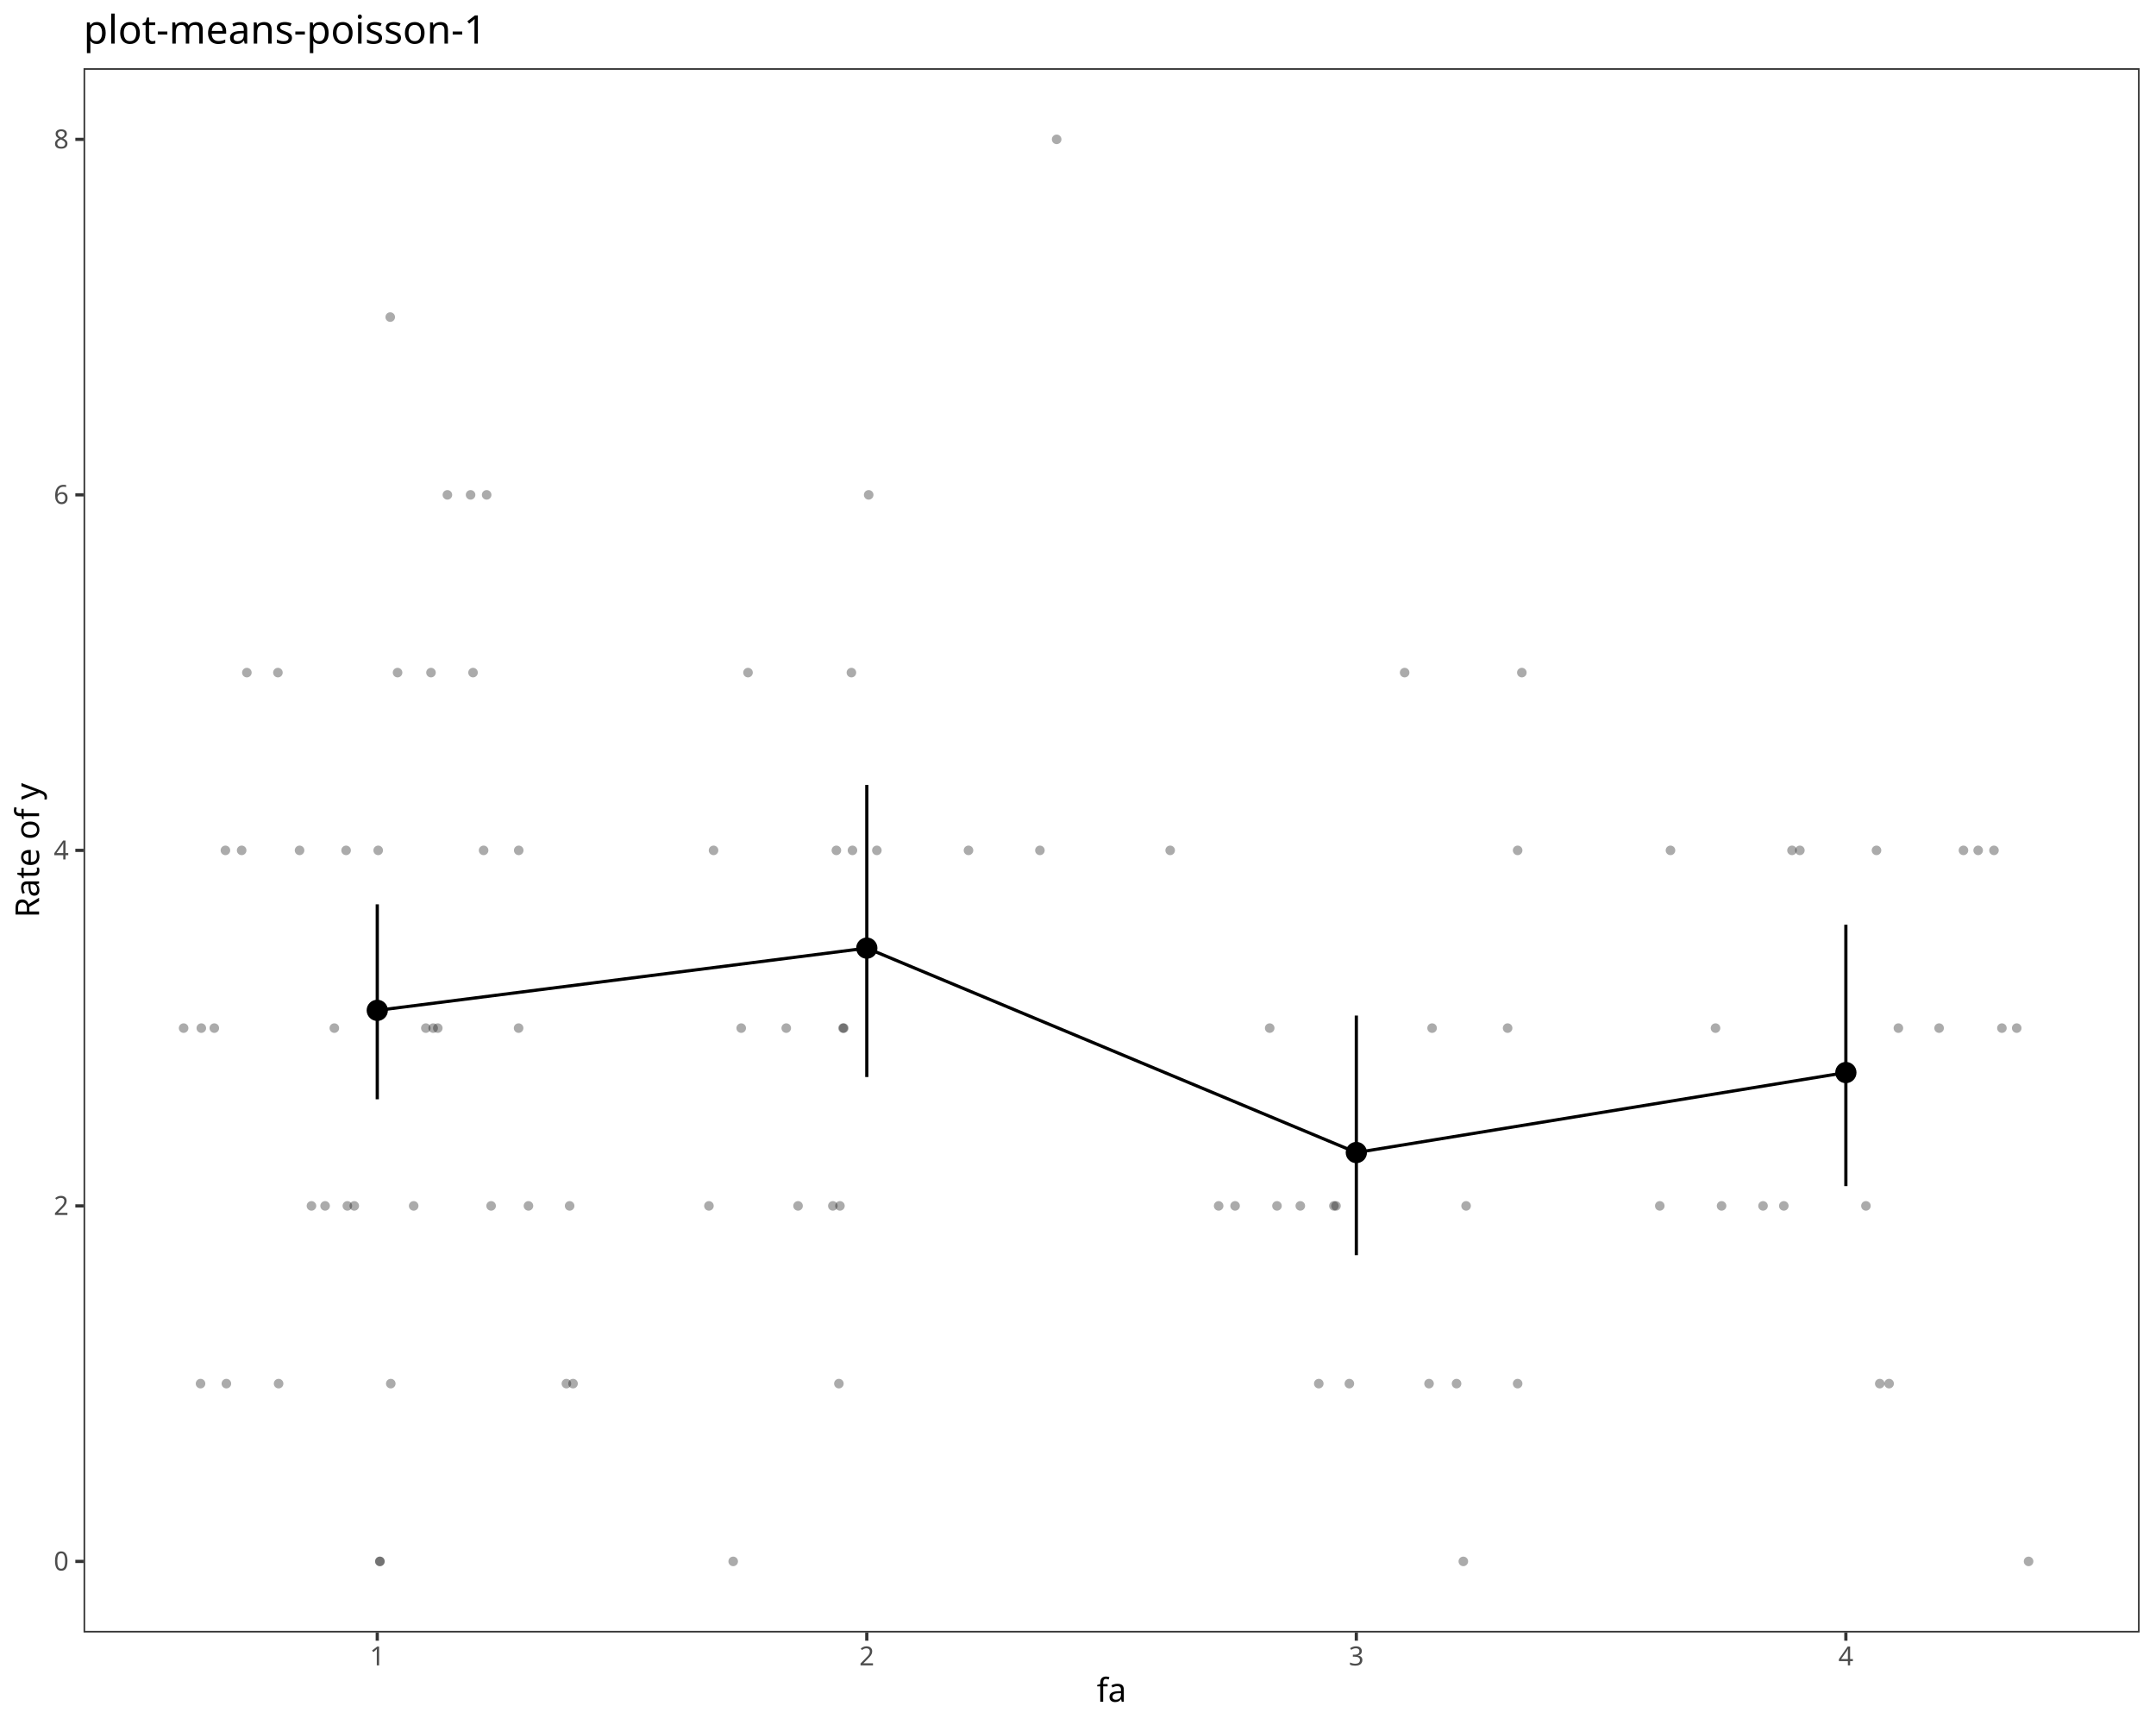
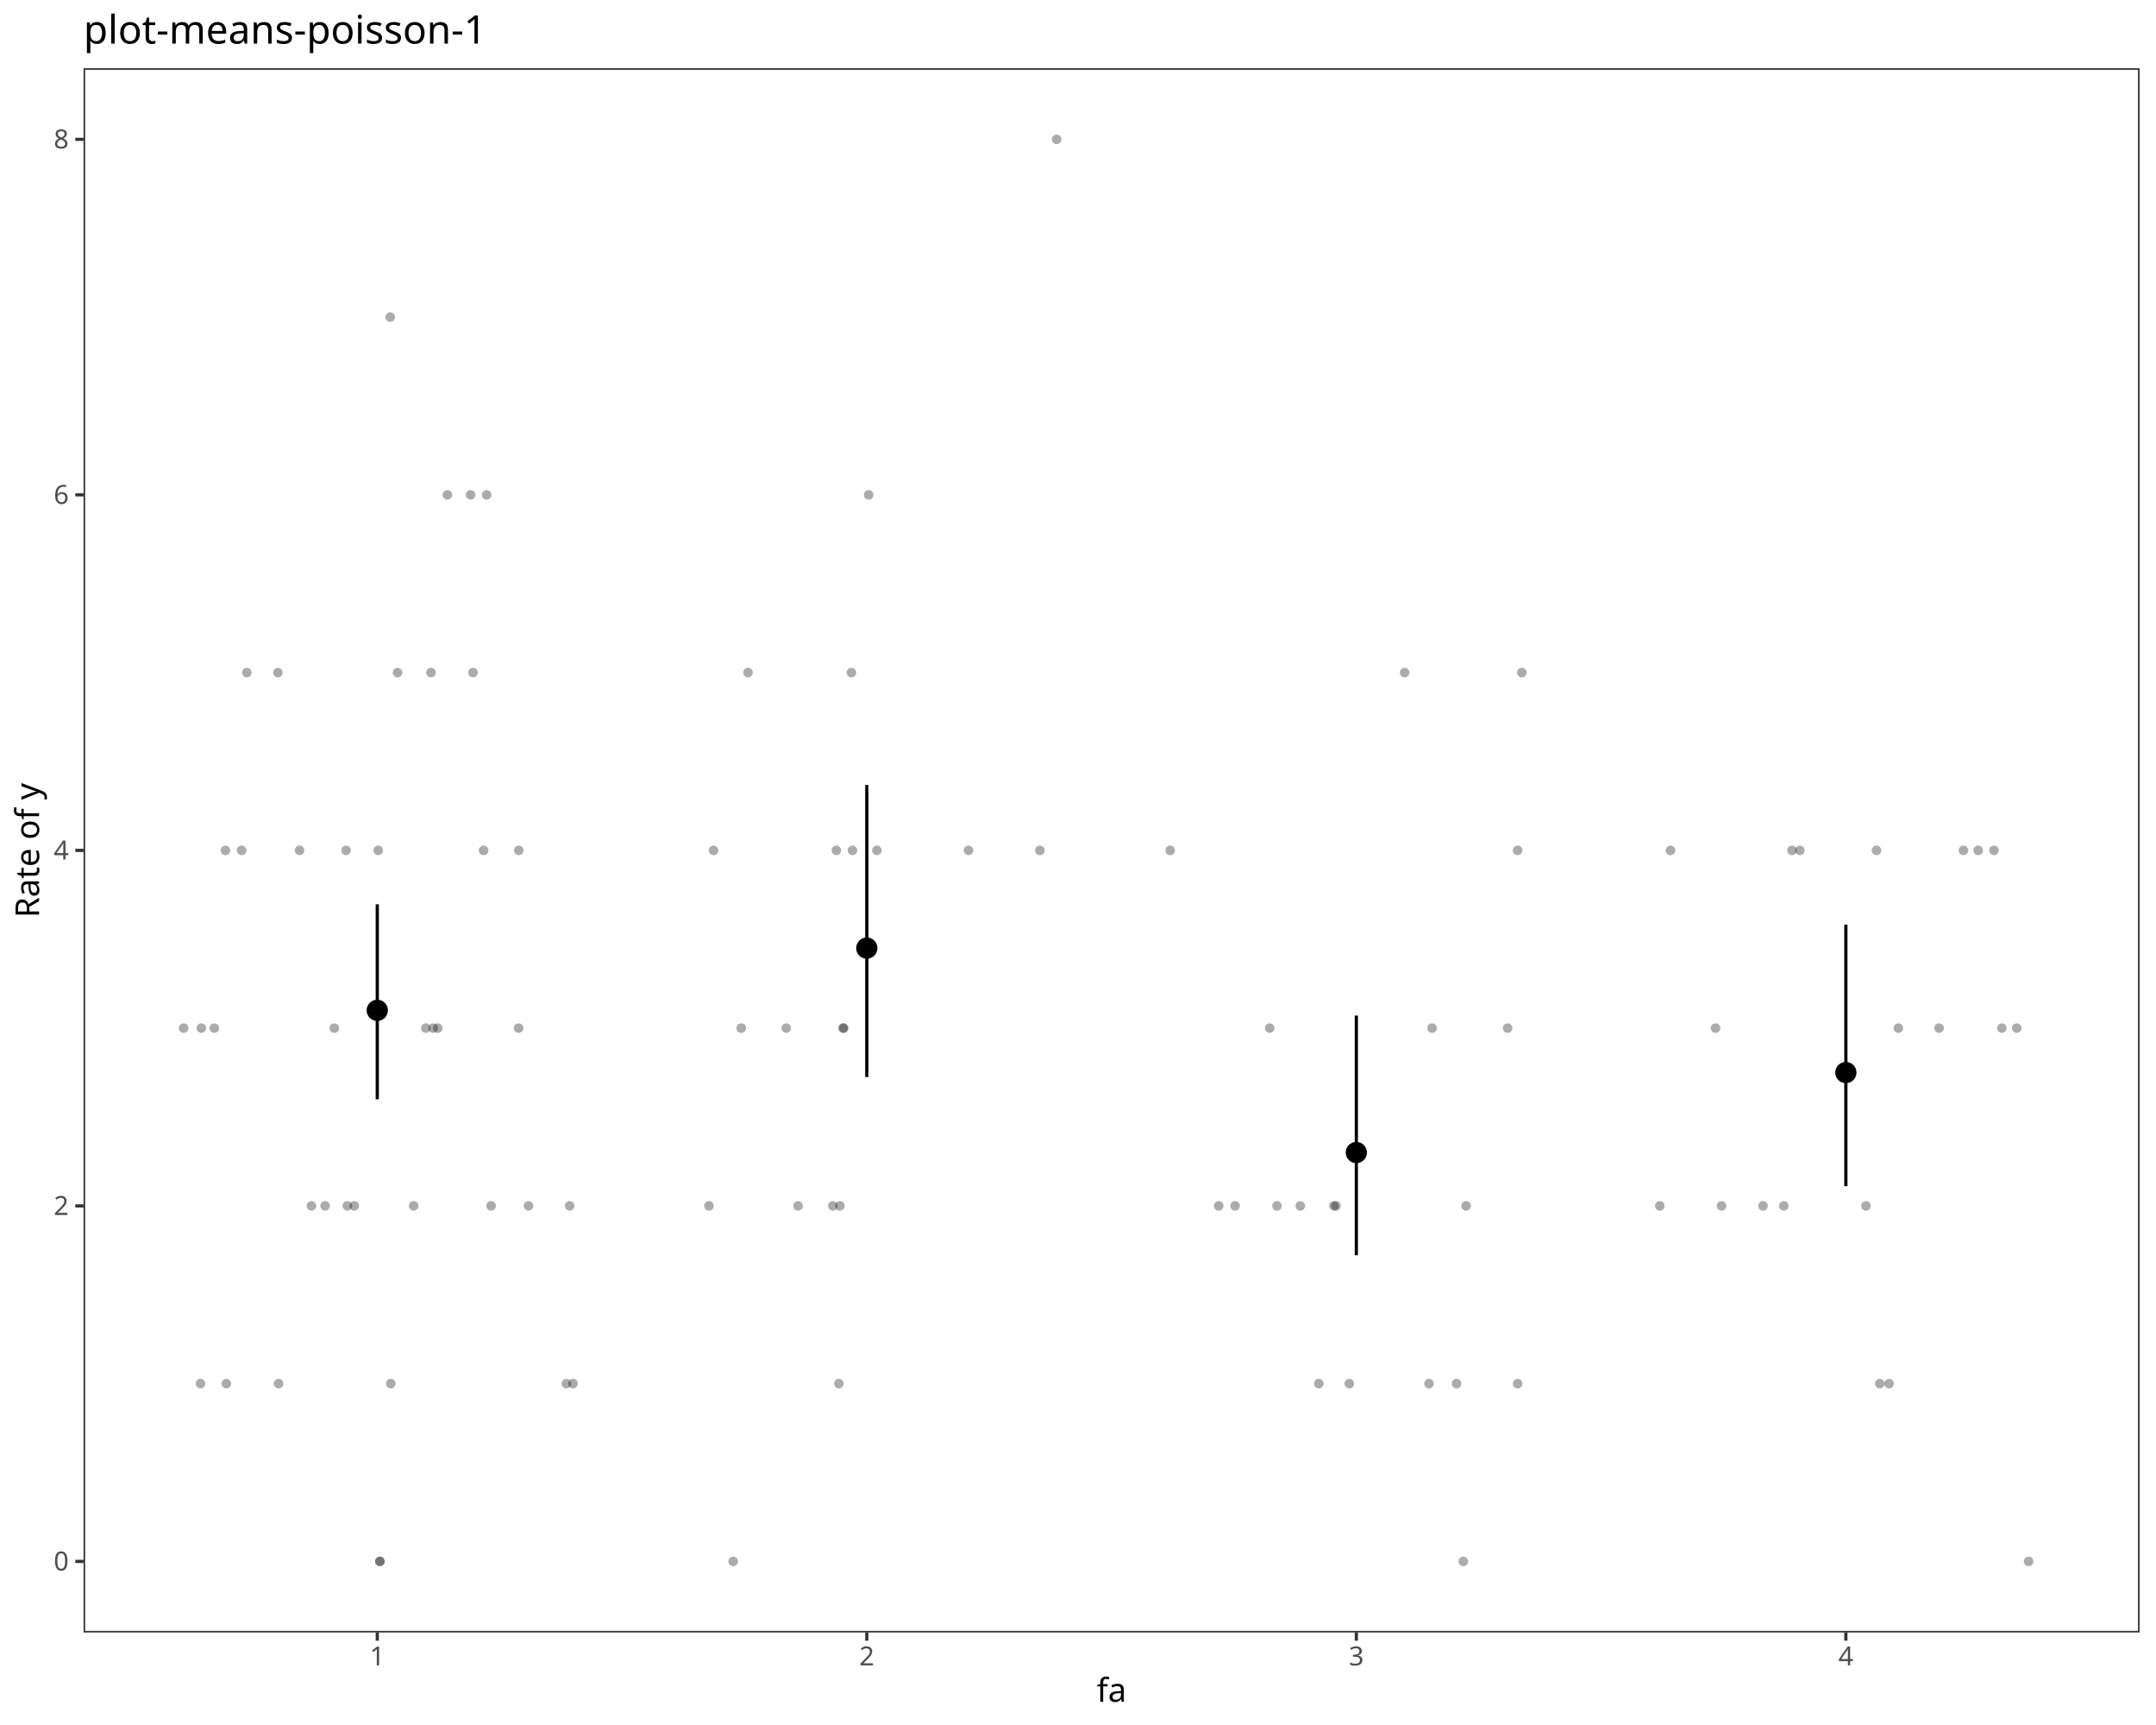
<svg xmlns="http://www.w3.org/2000/svg" class="svglite" data-engine-version="2.0" width="720.00pt" height="576.00pt" viewBox="0 0 720.00 576.00">
  <defs>
    <style type="text/css">
    .svglite line, .svglite polyline, .svglite polygon, .svglite path, .svglite rect, .svglite circle {
      fill: none;
      stroke: #000000;
      stroke-linecap: round;
      stroke-linejoin: round;
      stroke-miterlimit: 10.00;
    }
  </style>
  </defs>
  <rect width="100%" height="100%" style="stroke: none; fill: #FFFFFF;" />
  <defs>
    <clipPath id="cpMC4wMHw3MjAuMDB8MC4wMHw1NzYuMDA=">
      <rect x="0.00" y="0.00" width="720.00" height="576.00" />
    </clipPath>
  </defs>
  <g clip-path="url(#cpMC4wMHw3MjAuMDB8MC4wMHw1NzYuMDA=)">
    <rect x="0.00" y="0.00" width="720.00" height="576.00" style="stroke-width: 1.07; stroke: #FFFFFF; fill: #FFFFFF;" />
  </g>
  <defs>
    <clipPath id="cpMjcuOTB8NzE0LjUyfDIyLjc4fDU0NS4xMQ==">
      <rect x="27.90" y="22.78" width="686.62" height="522.33" />
    </clipPath>
  </defs>
  <g clip-path="url(#cpMjcuOTB8NzE0LjUyfDIyLjc4fDU0NS4xMQ==)">
    <rect x="27.90" y="22.78" width="686.62" height="522.33" style="stroke-width: 1.07; stroke: none; fill: #FFFFFF;" />
    <circle cx="118.31" cy="402.66" r="1.60" style="stroke-width: 0.00; stroke: none; fill: #000000; fill-opacity: 0.33;" />
    <circle cx="126.30" cy="283.95" r="1.60" style="stroke-width: 0.00; stroke: none; fill: #000000; fill-opacity: 0.33;" />
    <circle cx="164.01" cy="402.66" r="1.60" style="stroke-width: 0.00; stroke: none; fill: #000000; fill-opacity: 0.33;" />
    <circle cx="82.44" cy="224.59" r="1.60" style="stroke-width: 0.00; stroke: none; fill: #000000; fill-opacity: 0.33;" />
    <circle cx="149.41" cy="165.24" r="1.60" style="stroke-width: 0.00; stroke: none; fill: #000000; fill-opacity: 0.33;" />
    <circle cx="126.88" cy="521.37" r="1.60" style="stroke-width: 0.00; stroke: none; fill: #000000; fill-opacity: 0.33;" />
    <circle cx="111.65" cy="343.30" r="1.60" style="stroke-width: 0.00; stroke: none; fill: #000000; fill-opacity: 0.33;" />
    <circle cx="143.93" cy="224.59" r="1.60" style="stroke-width: 0.00; stroke: none; fill: #000000; fill-opacity: 0.33;" />
    <circle cx="144.66" cy="343.30" r="1.60" style="stroke-width: 0.00; stroke: none; fill: #000000; fill-opacity: 0.33;" />
    <circle cx="71.57" cy="343.30" r="1.60" style="stroke-width: 0.00; stroke: none; fill: #000000; fill-opacity: 0.33;" />
    <circle cx="162.52" cy="165.24" r="1.60" style="stroke-width: 0.00; stroke: none; fill: #000000; fill-opacity: 0.33;" />
    <circle cx="67.23" cy="343.30" r="1.60" style="stroke-width: 0.00; stroke: none; fill: #000000; fill-opacity: 0.33;" />
    <circle cx="173.23" cy="283.95" r="1.60" style="stroke-width: 0.00; stroke: none; fill: #000000; fill-opacity: 0.33;" />
    <circle cx="142.21" cy="343.30" r="1.60" style="stroke-width: 0.00; stroke: none; fill: #000000; fill-opacity: 0.33;" />
    <circle cx="189.15" cy="462.01" r="1.60" style="stroke-width: 0.00; stroke: none; fill: #000000; fill-opacity: 0.33;" />
    <circle cx="92.81" cy="224.59" r="1.60" style="stroke-width: 0.00; stroke: none; fill: #000000; fill-opacity: 0.33;" />
    <circle cx="176.48" cy="402.66" r="1.60" style="stroke-width: 0.00; stroke: none; fill: #000000; fill-opacity: 0.33;" />
    <circle cx="126.85" cy="521.37" r="1.60" style="stroke-width: 0.00; stroke: none; fill: #000000; fill-opacity: 0.33;" />
    <circle cx="116.00" cy="402.66" r="1.60" style="stroke-width: 0.00; stroke: none; fill: #000000; fill-opacity: 0.33;" />
    <circle cx="157.15" cy="165.24" r="1.60" style="stroke-width: 0.00; stroke: none; fill: #000000; fill-opacity: 0.33;" />
    <circle cx="284.33" cy="224.59" r="1.60" style="stroke-width: 0.00; stroke: none; fill: #000000; fill-opacity: 0.33;" />
    <circle cx="323.43" cy="283.95" r="1.60" style="stroke-width: 0.00; stroke: none; fill: #000000; fill-opacity: 0.33;" />
    <circle cx="247.53" cy="343.30" r="1.60" style="stroke-width: 0.00; stroke: none; fill: #000000; fill-opacity: 0.33;" />
    <circle cx="352.87" cy="46.53" r="1.60" style="stroke-width: 0.00; stroke: none; fill: #000000; fill-opacity: 0.33;" />
    <circle cx="279.31" cy="283.95" r="1.60" style="stroke-width: 0.00; stroke: none; fill: #000000; fill-opacity: 0.33;" />
    <circle cx="347.28" cy="283.95" r="1.60" style="stroke-width: 0.00; stroke: none; fill: #000000; fill-opacity: 0.33;" />
    <circle cx="281.78" cy="343.30" r="1.60" style="stroke-width: 0.00; stroke: none; fill: #000000; fill-opacity: 0.33;" />
    <circle cx="281.53" cy="343.30" r="1.60" style="stroke-width: 0.00; stroke: none; fill: #000000; fill-opacity: 0.33;" />
    <circle cx="266.51" cy="402.66" r="1.60" style="stroke-width: 0.00; stroke: none; fill: #000000; fill-opacity: 0.33;" />
    <circle cx="280.15" cy="462.01" r="1.60" style="stroke-width: 0.00; stroke: none; fill: #000000; fill-opacity: 0.33;" />
    <circle cx="290.10" cy="165.24" r="1.60" style="stroke-width: 0.00; stroke: none; fill: #000000; fill-opacity: 0.33;" />
    <circle cx="249.80" cy="224.59" r="1.60" style="stroke-width: 0.00; stroke: none; fill: #000000; fill-opacity: 0.33;" />
    <circle cx="292.83" cy="283.95" r="1.60" style="stroke-width: 0.00; stroke: none; fill: #000000; fill-opacity: 0.33;" />
    <circle cx="238.29" cy="283.95" r="1.60" style="stroke-width: 0.00; stroke: none; fill: #000000; fill-opacity: 0.33;" />
    <circle cx="244.85" cy="521.37" r="1.60" style="stroke-width: 0.00; stroke: none; fill: #000000; fill-opacity: 0.33;" />
    <circle cx="262.57" cy="343.30" r="1.60" style="stroke-width: 0.00; stroke: none; fill: #000000; fill-opacity: 0.33;" />
    <circle cx="284.68" cy="283.95" r="1.60" style="stroke-width: 0.00; stroke: none; fill: #000000; fill-opacity: 0.33;" />
    <circle cx="236.75" cy="402.66" r="1.60" style="stroke-width: 0.00; stroke: none; fill: #000000; fill-opacity: 0.33;" />
    <circle cx="280.50" cy="402.66" r="1.60" style="stroke-width: 0.00; stroke: none; fill: #000000; fill-opacity: 0.33;" />
    <circle cx="278.13" cy="402.66" r="1.60" style="stroke-width: 0.00; stroke: none; fill: #000000; fill-opacity: 0.33;" />
    <circle cx="440.41" cy="462.01" r="1.60" style="stroke-width: 0.00; stroke: none; fill: #000000; fill-opacity: 0.33;" />
    <circle cx="426.45" cy="402.66" r="1.60" style="stroke-width: 0.00; stroke: none; fill: #000000; fill-opacity: 0.33;" />
    <circle cx="489.61" cy="402.66" r="1.60" style="stroke-width: 0.00; stroke: none; fill: #000000; fill-opacity: 0.33;" />
    <circle cx="434.24" cy="402.66" r="1.60" style="stroke-width: 0.00; stroke: none; fill: #000000; fill-opacity: 0.33;" />
    <circle cx="486.42" cy="462.01" r="1.60" style="stroke-width: 0.00; stroke: none; fill: #000000; fill-opacity: 0.33;" />
    <circle cx="477.23" cy="462.01" r="1.60" style="stroke-width: 0.00; stroke: none; fill: #000000; fill-opacity: 0.33;" />
    <circle cx="406.97" cy="402.66" r="1.60" style="stroke-width: 0.00; stroke: none; fill: #000000; fill-opacity: 0.33;" />
    <circle cx="424.02" cy="343.30" r="1.60" style="stroke-width: 0.00; stroke: none; fill: #000000; fill-opacity: 0.33;" />
    <circle cx="445.46" cy="402.66" r="1.60" style="stroke-width: 0.00; stroke: none; fill: #000000; fill-opacity: 0.33;" />
    <circle cx="469.08" cy="224.59" r="1.60" style="stroke-width: 0.00; stroke: none; fill: #000000; fill-opacity: 0.33;" />
    <circle cx="488.68" cy="521.37" r="1.60" style="stroke-width: 0.00; stroke: none; fill: #000000; fill-opacity: 0.33;" />
    <circle cx="503.47" cy="343.30" r="1.60" style="stroke-width: 0.00; stroke: none; fill: #000000; fill-opacity: 0.33;" />
    <circle cx="390.78" cy="283.95" r="1.60" style="stroke-width: 0.00; stroke: none; fill: #000000; fill-opacity: 0.33;" />
    <circle cx="506.82" cy="462.01" r="1.60" style="stroke-width: 0.00; stroke: none; fill: #000000; fill-opacity: 0.33;" />
    <circle cx="478.25" cy="343.30" r="1.60" style="stroke-width: 0.00; stroke: none; fill: #000000; fill-opacity: 0.33;" />
    <circle cx="446.16" cy="402.66" r="1.60" style="stroke-width: 0.00; stroke: none; fill: #000000; fill-opacity: 0.33;" />
    <circle cx="450.62" cy="462.01" r="1.60" style="stroke-width: 0.00; stroke: none; fill: #000000; fill-opacity: 0.33;" />
    <circle cx="506.82" cy="283.95" r="1.60" style="stroke-width: 0.00; stroke: none; fill: #000000; fill-opacity: 0.33;" />
    <circle cx="508.22" cy="224.59" r="1.60" style="stroke-width: 0.00; stroke: none; fill: #000000; fill-opacity: 0.33;" />
    <circle cx="412.46" cy="402.66" r="1.60" style="stroke-width: 0.00; stroke: none; fill: #000000; fill-opacity: 0.33;" />
    <circle cx="601.07" cy="283.95" r="1.60" style="stroke-width: 0.00; stroke: none; fill: #000000; fill-opacity: 0.33;" />
    <circle cx="630.87" cy="462.01" r="1.60" style="stroke-width: 0.00; stroke: none; fill: #000000; fill-opacity: 0.33;" />
    <circle cx="554.29" cy="402.66" r="1.60" style="stroke-width: 0.00; stroke: none; fill: #000000; fill-opacity: 0.33;" />
    <circle cx="623.13" cy="402.66" r="1.60" style="stroke-width: 0.00; stroke: none; fill: #000000; fill-opacity: 0.33;" />
    <circle cx="598.44" cy="283.95" r="1.60" style="stroke-width: 0.00; stroke: none; fill: #000000; fill-opacity: 0.33;" />
    <circle cx="647.57" cy="343.30" r="1.60" style="stroke-width: 0.00; stroke: none; fill: #000000; fill-opacity: 0.33;" />
    <circle cx="660.61" cy="283.95" r="1.60" style="stroke-width: 0.00; stroke: none; fill: #000000; fill-opacity: 0.33;" />
    <circle cx="557.86" cy="283.95" r="1.60" style="stroke-width: 0.00; stroke: none; fill: #000000; fill-opacity: 0.33;" />
    <circle cx="655.70" cy="283.95" r="1.60" style="stroke-width: 0.00; stroke: none; fill: #000000; fill-opacity: 0.33;" />
    <circle cx="668.54" cy="343.30" r="1.60" style="stroke-width: 0.00; stroke: none; fill: #000000; fill-opacity: 0.33;" />
    <circle cx="665.89" cy="283.95" r="1.60" style="stroke-width: 0.00; stroke: none; fill: #000000; fill-opacity: 0.33;" />
    <circle cx="572.90" cy="343.30" r="1.60" style="stroke-width: 0.00; stroke: none; fill: #000000; fill-opacity: 0.33;" />
    <circle cx="626.66" cy="283.95" r="1.60" style="stroke-width: 0.00; stroke: none; fill: #000000; fill-opacity: 0.33;" />
    <circle cx="677.45" cy="521.37" r="1.60" style="stroke-width: 0.00; stroke: none; fill: #000000; fill-opacity: 0.33;" />
    <circle cx="633.97" cy="343.30" r="1.60" style="stroke-width: 0.00; stroke: none; fill: #000000; fill-opacity: 0.33;" />
    <circle cx="588.77" cy="402.66" r="1.60" style="stroke-width: 0.00; stroke: none; fill: #000000; fill-opacity: 0.33;" />
    <circle cx="574.92" cy="402.66" r="1.60" style="stroke-width: 0.00; stroke: none; fill: #000000; fill-opacity: 0.33;" />
    <circle cx="673.49" cy="343.30" r="1.60" style="stroke-width: 0.00; stroke: none; fill: #000000; fill-opacity: 0.33;" />
    <circle cx="595.71" cy="402.66" r="1.60" style="stroke-width: 0.00; stroke: none; fill: #000000; fill-opacity: 0.33;" />
    <circle cx="627.75" cy="462.01" r="1.60" style="stroke-width: 0.00; stroke: none; fill: #000000; fill-opacity: 0.33;" />
    <circle cx="104.01" cy="402.66" r="1.60" style="stroke-width: 0.00; stroke: none; fill: #000000; fill-opacity: 0.33;" />
    <circle cx="115.58" cy="283.95" r="1.60" style="stroke-width: 0.00; stroke: none; fill: #000000; fill-opacity: 0.33;" />
    <circle cx="108.57" cy="402.66" r="1.60" style="stroke-width: 0.00; stroke: none; fill: #000000; fill-opacity: 0.33;" />
    <circle cx="100.04" cy="283.95" r="1.60" style="stroke-width: 0.00; stroke: none; fill: #000000; fill-opacity: 0.33;" />
    <circle cx="93.04" cy="462.01" r="1.60" style="stroke-width: 0.00; stroke: none; fill: #000000; fill-opacity: 0.33;" />
    <circle cx="173.19" cy="343.30" r="1.60" style="stroke-width: 0.00; stroke: none; fill: #000000; fill-opacity: 0.33;" />
    <circle cx="130.32" cy="105.88" r="1.60" style="stroke-width: 0.00; stroke: none; fill: #000000; fill-opacity: 0.33;" />
    <circle cx="132.77" cy="224.59" r="1.60" style="stroke-width: 0.00; stroke: none; fill: #000000; fill-opacity: 0.33;" />
    <circle cx="157.97" cy="224.59" r="1.60" style="stroke-width: 0.00; stroke: none; fill: #000000; fill-opacity: 0.33;" />
    <circle cx="191.37" cy="462.01" r="1.60" style="stroke-width: 0.00; stroke: none; fill: #000000; fill-opacity: 0.33;" />
    <circle cx="130.50" cy="462.01" r="1.60" style="stroke-width: 0.00; stroke: none; fill: #000000; fill-opacity: 0.33;" />
    <circle cx="75.28" cy="283.95" r="1.60" style="stroke-width: 0.00; stroke: none; fill: #000000; fill-opacity: 0.33;" />
    <circle cx="138.15" cy="402.66" r="1.60" style="stroke-width: 0.00; stroke: none; fill: #000000; fill-opacity: 0.33;" />
    <circle cx="161.50" cy="283.95" r="1.60" style="stroke-width: 0.00; stroke: none; fill: #000000; fill-opacity: 0.33;" />
    <circle cx="190.23" cy="402.66" r="1.60" style="stroke-width: 0.00; stroke: none; fill: #000000; fill-opacity: 0.33;" />
    <circle cx="75.60" cy="462.01" r="1.60" style="stroke-width: 0.00; stroke: none; fill: #000000; fill-opacity: 0.33;" />
    <circle cx="80.70" cy="283.95" r="1.60" style="stroke-width: 0.00; stroke: none; fill: #000000; fill-opacity: 0.33;" />
    <circle cx="66.97" cy="462.01" r="1.60" style="stroke-width: 0.00; stroke: none; fill: #000000; fill-opacity: 0.33;" />
    <circle cx="146.20" cy="343.30" r="1.60" style="stroke-width: 0.00; stroke: none; fill: #000000; fill-opacity: 0.33;" />
    <circle cx="61.32" cy="343.30" r="1.60" style="stroke-width: 0.00; stroke: none; fill: #000000; fill-opacity: 0.33;" />
-     <polyline points="125.99,337.37 289.47,316.59 452.95,384.85 616.43,358.14 " style="stroke-width: 1.07; stroke-linecap: butt;" />
    <line x1="125.99" y1="367.06" x2="125.99" y2="301.96" style="stroke-width: 1.07; stroke-linecap: butt;" />
    <line x1="289.47" y1="359.63" x2="289.47" y2="262.10" style="stroke-width: 1.07; stroke-linecap: butt;" />
    <line x1="452.95" y1="419.11" x2="452.95" y2="339.11" style="stroke-width: 1.07; stroke-linecap: butt;" />
    <line x1="616.43" y1="396.05" x2="616.43" y2="308.77" style="stroke-width: 1.07; stroke-linecap: butt;" />
    <circle cx="125.99" cy="337.37" r="2.84" style="stroke-width: 1.42; fill: #000000;" />
    <circle cx="289.47" cy="316.59" r="2.84" style="stroke-width: 1.42; fill: #000000;" />
    <circle cx="452.95" cy="384.85" r="2.84" style="stroke-width: 1.42; fill: #000000;" />
    <circle cx="616.43" cy="358.14" r="2.84" style="stroke-width: 1.42; fill: #000000;" />
    <rect x="27.90" y="22.78" width="686.62" height="522.33" style="stroke-width: 1.07; stroke: #333333;" />
  </g>
  <g clip-path="url(#cpMC4wMHw3MjAuMDB8MC4wMHw1NzYuMDA=)">
    <text x="22.97" y="524.40" text-anchor="end" style="font-size: 8.80px; fill: #4D4D4D; font-family: sans;" textLength="4.89px" lengthAdjust="spacingAndGlyphs">0</text>
    <text x="22.97" y="405.69" text-anchor="end" style="font-size: 8.80px; fill: #4D4D4D; font-family: sans;" textLength="4.89px" lengthAdjust="spacingAndGlyphs">2</text>
    <text x="22.97" y="286.98" text-anchor="end" style="font-size: 8.80px; fill: #4D4D4D; font-family: sans;" textLength="4.89px" lengthAdjust="spacingAndGlyphs">4</text>
    <text x="22.97" y="168.26" text-anchor="end" style="font-size: 8.80px; fill: #4D4D4D; font-family: sans;" textLength="4.89px" lengthAdjust="spacingAndGlyphs">6</text>
    <text x="22.97" y="49.55" text-anchor="end" style="font-size: 8.80px; fill: #4D4D4D; font-family: sans;" textLength="4.89px" lengthAdjust="spacingAndGlyphs">8</text>
    <polyline points="25.16,521.37 27.90,521.37 " style="stroke-width: 1.07; stroke: #333333; stroke-linecap: butt;" />
    <polyline points="25.16,402.66 27.90,402.66 " style="stroke-width: 1.07; stroke: #333333; stroke-linecap: butt;" />
    <polyline points="25.16,283.95 27.90,283.95 " style="stroke-width: 1.07; stroke: #333333; stroke-linecap: butt;" />
    <polyline points="25.16,165.24 27.90,165.24 " style="stroke-width: 1.07; stroke: #333333; stroke-linecap: butt;" />
    <polyline points="25.16,46.53 27.90,46.53 " style="stroke-width: 1.07; stroke: #333333; stroke-linecap: butt;" />
    <polyline points="125.99,547.85 125.99,545.11 " style="stroke-width: 1.07; stroke: #333333; stroke-linecap: butt;" />
    <polyline points="289.47,547.85 289.47,545.11 " style="stroke-width: 1.07; stroke: #333333; stroke-linecap: butt;" />
    <polyline points="452.95,547.85 452.95,545.11 " style="stroke-width: 1.07; stroke: #333333; stroke-linecap: butt;" />
    <polyline points="616.43,547.85 616.43,545.11 " style="stroke-width: 1.07; stroke: #333333; stroke-linecap: butt;" />
    <text x="125.99" y="556.10" text-anchor="middle" style="font-size: 8.80px; fill: #4D4D4D; font-family: sans;" textLength="4.89px" lengthAdjust="spacingAndGlyphs">1</text>
    <text x="289.47" y="556.10" text-anchor="middle" style="font-size: 8.80px; fill: #4D4D4D; font-family: sans;" textLength="4.89px" lengthAdjust="spacingAndGlyphs">2</text>
    <text x="452.95" y="556.10" text-anchor="middle" style="font-size: 8.80px; fill: #4D4D4D; font-family: sans;" textLength="4.89px" lengthAdjust="spacingAndGlyphs">3</text>
    <text x="616.43" y="556.10" text-anchor="middle" style="font-size: 8.80px; fill: #4D4D4D; font-family: sans;" textLength="4.89px" lengthAdjust="spacingAndGlyphs">4</text>
    <text x="371.21" y="568.24" text-anchor="middle" style="font-size: 11.00px; font-family: sans;" textLength="9.17px" lengthAdjust="spacingAndGlyphs">fa</text>
    <text transform="translate(13.05,283.95) rotate(-90)" text-anchor="middle" style="font-size: 11.00px; font-family: sans;" textLength="44.03px" lengthAdjust="spacingAndGlyphs">Rate of y</text>
    <text x="27.90" y="14.56" style="font-size: 13.20px; font-family: sans;" textLength="126.95px" lengthAdjust="spacingAndGlyphs">plot-means-poisson-1</text>
  </g>
</svg>
